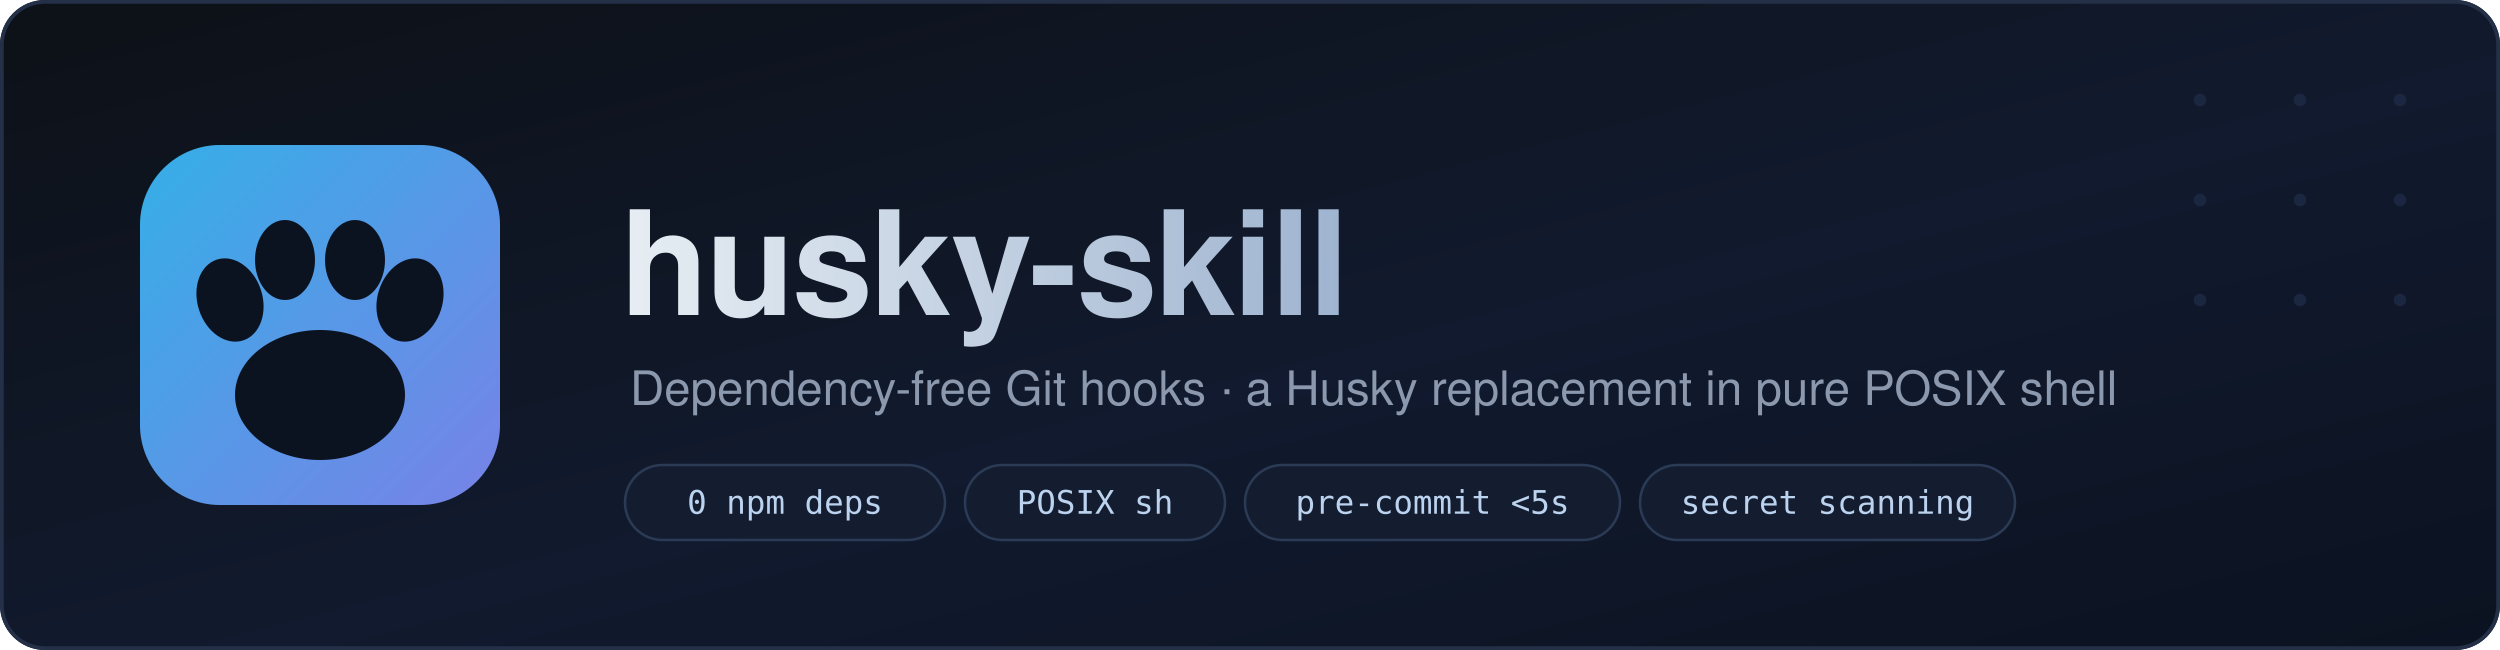
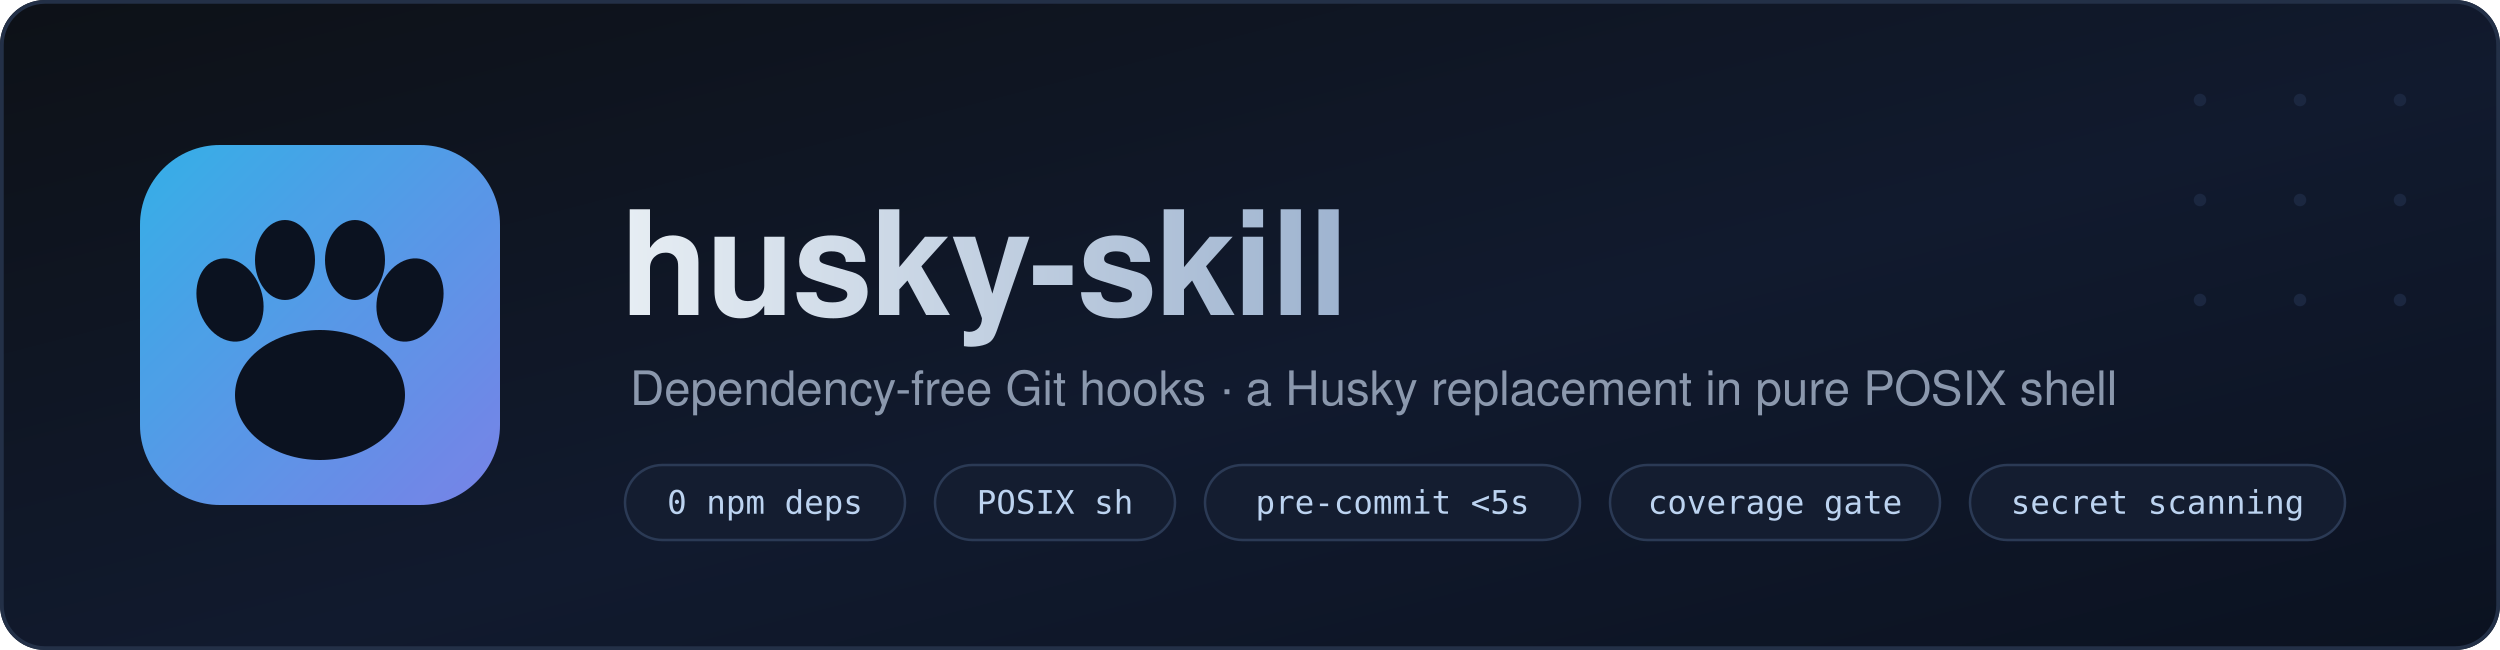
<svg xmlns="http://www.w3.org/2000/svg" width="1000" height="260" viewBox="0 0 1000 260" fill="none">
  <defs>
    <linearGradient id="bg" x1="0" y1="0" x2="1" y2="1">
      <stop offset="0" stop-color="#0d1117" />
      <stop offset="0.55" stop-color="#111a2e" />
      <stop offset="1" stop-color="#0b1220" />
    </linearGradient>
    <linearGradient id="accent" x1="0" y1="0" x2="1" y2="1">
      <stop offset="0" stop-color="#38bdf8" />
      <stop offset="1" stop-color="#818cf8" />
    </linearGradient>
    <linearGradient id="title" x1="0" y1="0" x2="1" y2="0">
      <stop offset="0" stop-color="#e6edf3" />
      <stop offset="1" stop-color="#9fb4d0" />
    </linearGradient>
  </defs>
  <rect width="1000" height="260" rx="18" fill="url(#bg)" />
  <rect x="0.75" y="0.75" width="998.5" height="258.5" rx="17.25" fill="none" stroke="#233047" stroke-width="1.5" />
  <g fill="#1b2740">
    <circle cx="880" cy="40" r="2.5" />
    <circle cx="920" cy="40" r="2.5" />
    <circle cx="960" cy="40" r="2.5" />
    <circle cx="880" cy="80" r="2.5" />
    <circle cx="920" cy="80" r="2.5" />
    <circle cx="960" cy="80" r="2.5" />
    <circle cx="880" cy="120" r="2.5" />
    <circle cx="920" cy="120" r="2.5" />
    <circle cx="960" cy="120" r="2.5" />
  </g>
  <rect x="56" y="58" width="144" height="144" rx="32" fill="url(#accent)" />
  <rect x="56" y="58" width="144" height="144" rx="32" fill="#0d1117" opacity="0.08" />
  <g fill="#0b1220">
    <ellipse cx="128" cy="158" rx="34" ry="26" />
    <ellipse cx="92" cy="120" rx="13" ry="17" transform="rotate(-18 92 120)" />
    <ellipse cx="114" cy="104" rx="12" ry="16" />
    <ellipse cx="142" cy="104" rx="12" ry="16" />
    <ellipse cx="164" cy="120" rx="13" ry="17" transform="rotate(18 164 120)" />
  </g>
  <text x="248" y="126" font-family="'SF Pro Display','Segoe UI',Helvetica,Arial,sans-serif" font-size="58" font-weight="800" fill="url(#title)" letter-spacing="-1">husky-skill</text>
  <text x="252" y="162" font-family="'SF Pro Display','Segoe UI',Helvetica,Arial,sans-serif" font-size="19" fill="#8b98ad">Dependency-free Git hooks · a Husky replacement in pure POSIX shell</text>
  <g font-family="ui-monospace,'SF Mono',Menlo,monospace" font-size="13" fill="#bcd3f0">
    <g>
-       <rect x="250" y="186" width="128" height="30" rx="15" fill="#141d30" stroke="#2b3a55" />
-       <text x="314" y="205.5" text-anchor="middle">0 npm deps</text>
+       <rect x="250" y="186" width="112" height="30" rx="15" fill="#141d30" stroke="#2b3a55" />
+       <text x="306" y="205.5" text-anchor="middle">0 npm deps</text>
    </g>
    <g>
-       <rect x="386" y="186" width="104" height="30" rx="15" fill="#141d30" stroke="#2b3a55" />
-       <text x="438" y="205.5" text-anchor="middle">POSIX sh</text>
+       <rect x="374" y="186" width="96" height="30" rx="15" fill="#141d30" stroke="#2b3a55" />
+       <text x="422" y="205.5" text-anchor="middle">POSIX sh</text>
    </g>
    <g>
-       <rect x="498" y="186" width="150" height="30" rx="15" fill="#141d30" stroke="#2b3a55" />
-       <text x="573" y="205.5" text-anchor="middle">pre-commit &lt;5s</text>
+       <rect x="482" y="186" width="150" height="30" rx="15" fill="#141d30" stroke="#2b3a55" />
+       <text x="557" y="205.5" text-anchor="middle">pre-commit &lt;5s</text>
    </g>
    <g>
-       <rect x="656" y="186" width="150" height="30" rx="15" fill="#141d30" stroke="#2b3a55" />
-       <text x="731" y="205.5" text-anchor="middle">secret scanning</text>
+       <rect x="644" y="186" width="132" height="30" rx="15" fill="#141d30" stroke="#2b3a55" />
+       <text x="710" y="205.5" text-anchor="middle">coverage gate</text>
+     </g>
+     <g>
+       <rect x="788" y="186" width="150" height="30" rx="15" fill="#141d30" stroke="#2b3a55" />
+       <text x="863" y="205.5" text-anchor="middle">secret scanning</text>
    </g>
  </g>
</svg>
